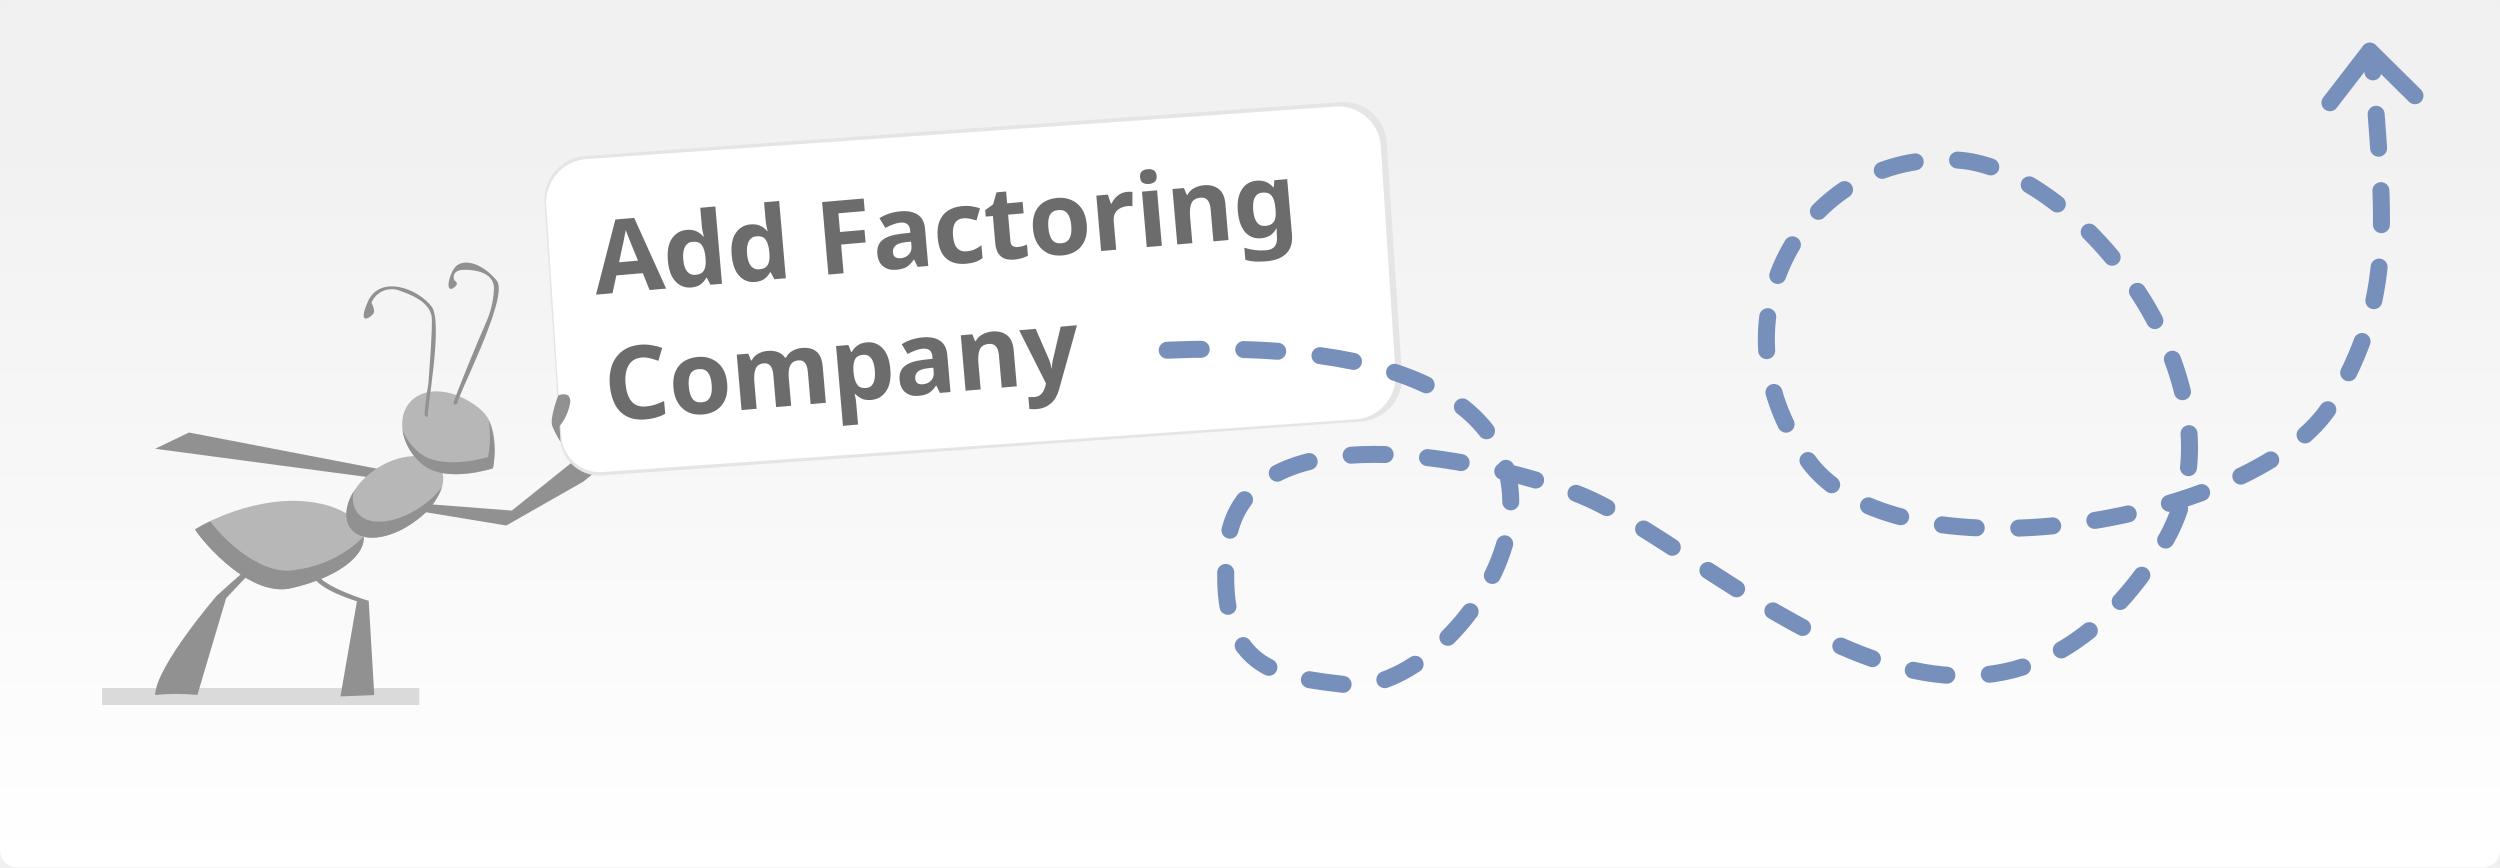
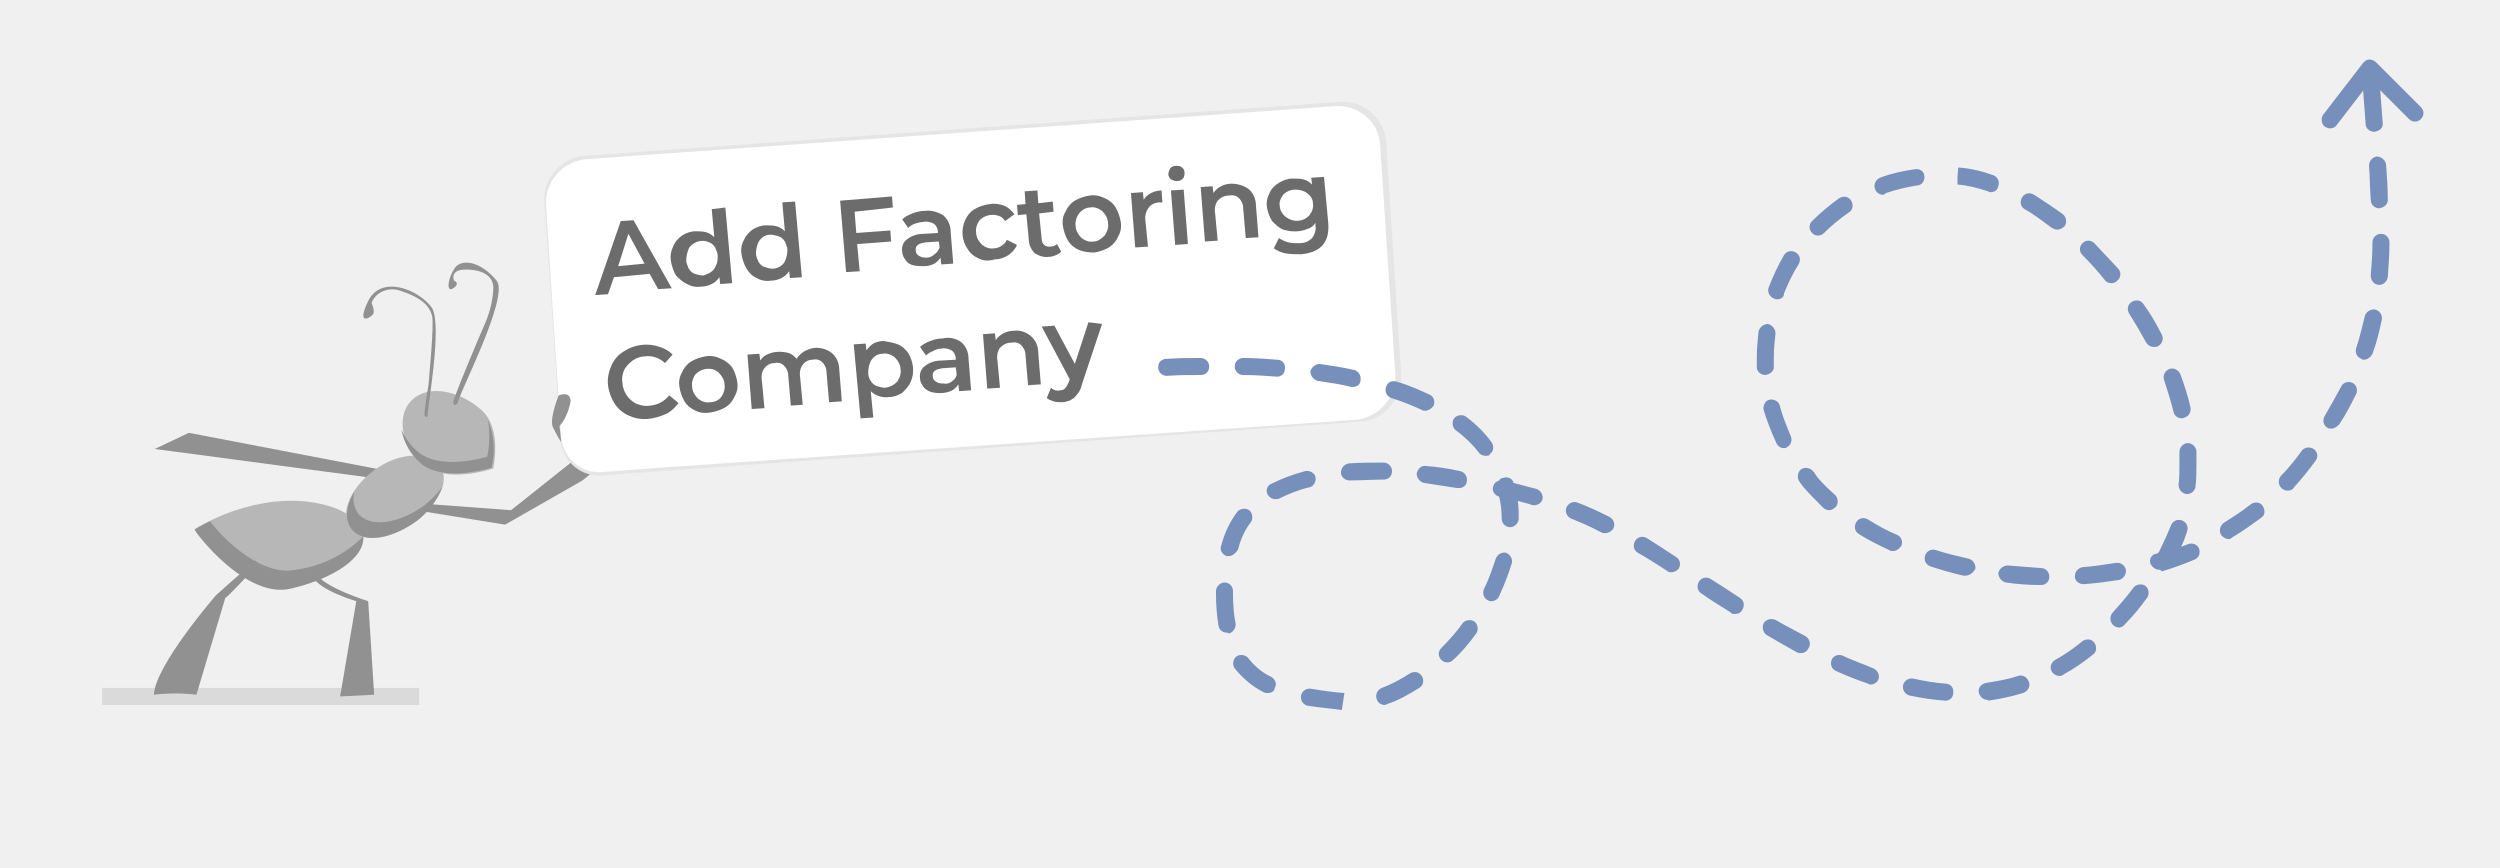
- <svg xmlns="http://www.w3.org/2000/svg" width="294" height="102" viewBox="0 0 294 102">
-   <defs>
-     <linearGradient id="linear-gradient" x1="0.5" y1="1" x2="0.5" y2="0.16" gradientUnits="objectBoundingBox">
-       <stop offset="0" stop-color="#fff" />
-       <stop offset="1" stop-color="#f1f1f1" />
-     </linearGradient>
-   </defs>
-   <g id="Group_70930" data-name="Group 70930" transform="translate(-1220 -106)">
-     <path id="Subtraction_279" data-name="Subtraction 279" d="M292,102H2a2,2,0,0,1-2-2V2A2,2,0,0,1,2,0H292a2,2,0,0,1,2,2v98A2,2,0,0,1,292,102Z" transform="translate(1220 106)" fill="url(#linear-gradient)" />
-     <g id="Group_56758" data-name="Group 56758" transform="translate(1232 113)">
-       <line id="Line_6055" data-name="Line 6055" x1="37.309" transform="translate(0 74.912)" fill="none" stroke="#dadada" stroke-miterlimit="10" stroke-width="2" />
-       <path id="Path_32911" data-name="Path 32911" d="M33.357,49.39,6.242,45.774l3.982-1.908,24.037,4.623Z" fill="#919191" />
-       <path id="Path_32912" data-name="Path 32912" d="M45.988,48.075s-5.576,1.862-8.329-.473-3.1-6.011-1.057-7.684,5.481-.868,7.958,1.279,1.387,6.821,1.428,6.878" fill="#b7b7b7" />
-       <path id="Path_32913" data-name="Path 32913" d="M37,54.178c-2.683,2.061-6.034,2.8-7.576,1.211s-.451-4.936,2.525-7.055,6.44-2.188,7.684-.551.05,4.315-2.633,6.4" fill="#b7b7b7" />
-       <path id="Path_32914" data-name="Path 32914" d="M30.745,55.815c.473,2.539-3.191,5.139-8.415,6.327-5.343,1.356-11.522-6.786-11.375-6.909a24.488,24.488,0,0,1,9.35-3.209c5.419-.657,9.957,1.264,10.44,3.791" fill="#b7b7b7" />
-       <path id="Path_32915" data-name="Path 32915" d="M45.474,42.406a12.671,12.671,0,0,1-.085,4.343s-5.6,1.749-8.261-.655a6.953,6.953,0,0,1-1.807-2.534,6.562,6.562,0,0,0,2.318,4.029c2.748,2.341,8.348.451,8.329.474a10.273,10.273,0,0,0-.494-5.657" fill="#919191" />
-       <path id="Path_32916" data-name="Path 32916" d="M39.983,50.274a10.179,10.179,0,0,1-2.219,2.142c-2.753,1.984-6.124,2.639-7.62,1.026a2.869,2.869,0,0,1-.515-2.712c-1.1,1.749-1.229,3.589-.213,4.642,1.55,1.586,4.9.849,7.576-1.211a8.146,8.146,0,0,0,2.991-3.887" fill="#919191" />
-       <path id="Path_32917" data-name="Path 32917" d="M30.767,56.109A13.791,13.791,0,0,1,22.831,60c-3.914.827-8.306-3.267-10.118-5.7a18.457,18.457,0,0,0-1.758.947c-.141.136,6.033,8.261,11.374,6.91,5.027-1.154,8.6-3.611,8.438-6.048" fill="#919191" />
-       <path id="Path_32918" data-name="Path 32918" d="M18.453,59.339c-.085-.1-.177-.189-.257-.294a.792.792,0,0,0-.046-.067c-1.586,1.278-4.65,4.067-4.65,4.067S6.336,71.356,6.24,74.724a26.64,26.64,0,0,1,4.972,0L14.588,63.36s2.536-2.746,3.865-4.021" fill="#919191" />
-       <path id="Path_32919" data-name="Path 32919" d="M25.136,60.37c.947,1.744,6.223,3.286,6.223,3.286l.655,11.086-3.977.158,1.938-11.186s-4.555-1.355-5.161-3Z" fill="#919191" />
-       <path id="Path_32920" data-name="Path 32920" d="M57.942,45.222l-9.757,7.824-9.422-.728-1.171.844L47.535,54.8l9.075-5.166,3.868-3.156a1.445,1.445,0,0,0-2.534-1.247Z" fill="#919191" />
-       <path id="Path_32921" data-name="Path 32921" d="M38.329,41.858c-.24-.1,1.78-10.548.5-12.708-1.578-2.193-6.051-3.883-7.533-.76-1.4,3.157.388,1.885.631,1.465s-.252-1.247-.247-1.252a2.585,2.585,0,0,1,3.375-1.4l.018.008c2.471.841,3.371,1.763,3.679,2.9.185,1.12-.362,7.659-.379,8.067a31.488,31.488,0,0,0-.451,3.57c.025.006.246.539.41.118" fill="#919191" />
-       <path id="Path_32922" data-name="Path 32922" d="M41.79,40.466C41.482,40.15,47.963,27.9,46.418,26c-1.872-2.26-4.121-2.621-4.94-1.523s-1.053,2.961-.177,2.4.131-.9.131-.9-.583-1.32,1.4-1.252,3.434.789,3.24,2.5a10.476,10.476,0,0,1-.9,3.669c-.836,1.848-3.945,9.4-3.822,9.49.009-.023-.156.378.448.084" fill="#919191" />
-       <path id="Path_32923" data-name="Path 32923" d="M151.064,9.564l1.824,27.729a5.19,5.19,0,0,1-5.032,5.283L65.712,48.431l-6.7.464a4.639,4.639,0,0,1-5.132-4.1l-.918-13.96-.929-14.23a5.189,5.189,0,0,1,5.031-5.282l88.352-6.3a5.123,5.123,0,0,1,5.649,4.541" fill="#e5e5e5" />
-       <path id="Path_32924" data-name="Path 32924" d="M150.366,9.988l1.77,27.162a5.1,5.1,0,0,1-4.949,5.182l-81.541,5.7-6.583.465a4.543,4.543,0,0,1-5.039-4.008l-.89-13.67-.9-13.941a5.1,5.1,0,0,1,4.947-5.183l87.638-6.145a5.022,5.022,0,0,1,5.548,4.442" fill="#fff" />
-       <text id="Add_Factoring_Company" data-name="Add Factoring Company" transform="matrix(0.996, -0.086, 0.086, 0.996, 58.089, 27.651)" fill="#6c6c6c" font-size="12" font-family="Montserrat-SemiBold, Montserrat" font-weight="600" letter-spacing="-0.005em">
-         <tspan x="0" y="0">Add Factoring</tspan>
-         <tspan x="0" y="15">Company</tspan>
-       </text>
-       <path id="Path_32925" data-name="Path 32925" d="M53.811,43.1a5.685,5.685,0,0,0,1.264-2.912c-.054-1.277-1.42-.692-1.42-.692s-1.081,2.746-.689,3.655a11.711,11.711,0,0,0,.943,1.8Z" fill="#919191" />
+ <svg xmlns="http://www.w3.org/2000/svg" version="1.1" id="Layer_1" x="0px" y="0px" viewBox="0 0 294 102" style="enable-background:new 0 0 294 102;" xml:space="preserve">
+   <style type="text/css">
+ 	.st0{fill:none;stroke:#DADADA;stroke-width:2;stroke-miterlimit:10;}
+ 	.st1{fill:#919191;}
+ 	.st2{fill:#B7B7B7;}
+ 	.st3{fill:#E5E5E5;}
+ 	.st4{fill:#FFFFFF;}
+ 	.st5{fill:#6C6C6C;}
+ 	.st6{fill:#778FBB;}
+ </style>
+   <line class="st0" x1="49.3" y1="81.9" x2="12" y2="81.9" />
+   <path class="st1" d="M45.3,56.4l-27.1-3.6l4-1.9l24,4.6L45.3,56.4z" />
+   <path class="st2" d="M58,55.1c0,0-5.6,1.9-8.3-0.5s-3.1-6-1.1-7.7s5.5-0.9,8,1.3S58,55,58,55.1" />
+   <path class="st2" d="M49,61.2c-2.7,2.1-6,2.8-7.6,1.2S41,57.5,44,55.3s6.4-2.2,7.7-0.5S51.6,59.1,49,61.2" />
+   <path class="st2" d="M42.7,62.8c0.5,2.5-3.2,5.1-8.4,6.3c-5.3,1.4-11.5-6.8-11.4-6.9c2.9-1.7,6-2.8,9.3-3.2  C37.7,58.4,42.3,60.3,42.7,62.8" />
+   <path class="st1" d="M57.4,49.4c0.2,1.4,0.2,2.9-0.1,4.3c0,0-5.6,1.8-8.3-0.7c-0.8-0.7-1.4-1.6-1.8-2.5c0.3,1.6,1.1,3,2.3,4  c2.7,2.3,8.3,0.5,8.3,0.5C58.3,53.1,58.1,51.2,57.4,49.4" />
+   <path class="st1" d="M52,57.3c-0.6,0.8-1.4,1.6-2.2,2.2c-2.8,2-6.1,2.6-7.6,1c-0.6-0.8-0.8-1.8-0.5-2.7c-1.1,1.8-1.2,3.6-0.2,4.6  c1.5,1.6,4.9,0.8,7.6-1.2C50.4,60.2,51.4,58.8,52,57.3" />
+   <path class="st1" d="M42.7,63.1c-2.1,2.1-4.9,3.5-7.9,3.9c-3.9,0.8-8.3-3.3-10.1-5.7c-0.6,0.3-1.2,0.6-1.8,1  c-0.1,0.1,6,8.3,11.4,6.9C39.3,68,42.9,65.6,42.7,63.1" />
+   <path class="st1" d="M30.4,66.3c-0.1-0.1-0.2-0.2-0.3-0.3c0,0,0,0,0-0.1c-1.6,1.3-4.7,4.1-4.7,4.1s-7.2,8.3-7.3,11.7  c1.7-0.2,3.3-0.2,5,0l3.4-11.4C26.6,70.4,29.2,67.6,30.4,66.3" />
+   <path class="st1" d="M37.1,67.4c1,1.7,6.2,3.3,6.2,3.3l0.7,11l-4,0.2l1.9-11.2c0,0-4.5-1.3-5.2-3L37.1,67.4z" />
+   <path class="st1" d="M69.9,52.2L60.1,60l-9.4-0.7l-1.2,0.8l9.9,1.6l9.1-5.2l3.9-3.2c0.2-0.8-0.3-1.6-1.1-1.8  C70.8,51.6,70.3,51.8,69.9,52.2L69.9,52.2z" />
+   <path class="st1" d="M50.3,48.9c-0.2-0.1,1.8-10.5,0.5-12.7c-1.6-2.2-6-3.9-7.5-0.8s0.4,1.9,0.6,1.5s-0.2-1.2-0.2-1.3  c0.5-1.3,2.1-1.9,3.4-1.4l0,0l0,0c2.5,0.8,3.4,1.8,3.7,2.9s-0.4,7.7-0.4,8.1c-0.2,1.2-0.4,2.4-0.5,3.6  C49.9,48.7,50.1,49.3,50.3,48.9" />
+   <path class="st1" d="M53.8,47.5C53.5,47.2,60,34.9,58.4,33c-1.9-2.3-4.1-2.6-4.9-1.5c-0.8,1.1-1.1,3-0.2,2.4s0.1-0.9,0.1-0.9  s-0.6-1.3,1.4-1.3s3.4,0.8,3.2,2.5c-0.1,1.3-0.4,2.5-0.9,3.7c-0.8,1.8-4,9.4-3.8,9.5S53.2,47.8,53.8,47.5" />
+   <path class="st3" d="M163,16.6l1.8,27.7c0,2.8-2.2,5.2-5,5.3l-82.1,5.8L71,55.9c-2.5,0.3-4.8-1.5-5.1-4.1l0,0l-0.9-14l-1-14.2  c-0.1-2.8,2.2-5.2,5-5.3l88.3-6.3C160.2,11.7,162.7,13.7,163,16.6L163,16.6" />
+   <path class="st4" d="M162.3,17l1.8,27.2c0,2.8-2.2,5.1-5,5.2L77.6,55L71,55.5c-2.5,0.3-4.7-1.5-5-4l0,0l-0.9-13.7l-0.9-13.9  c0-2.8,2.2-5.1,5-5.2l87.6-6.2C159.6,12.2,162.1,14.2,162.3,17C162.4,16.9,162.4,17,162.3,17L162.3,17" />
+   <g>
+     <g>
+       <path class="st5" d="M76.4,32.2l-4.2,0.4l-0.7,2L70,34.7l3-8.7l1.5-0.1l4.5,8L77.4,34L76.4,32.2z M75.8,31l-1.9-3.5l-1.2,3.8    L75.8,31z" />
+       <path class="st5" d="M85.3,24.4l0.8,8.9l-1.4,0.1l-0.1-0.8c-0.2,0.3-0.5,0.6-0.9,0.8s-0.8,0.3-1.2,0.3c-0.6,0.1-1.2,0-1.7-0.3    c-0.5-0.2-0.9-0.6-1.3-1c-0.3-0.5-0.5-1.1-0.6-1.7s0-1.2,0.3-1.8c0.2-0.5,0.6-0.9,1-1.2c0.5-0.3,1-0.5,1.6-0.5    c0.4,0,0.8,0,1.2,0.1c0.4,0.1,0.7,0.3,1,0.6l-0.3-3.3L85.3,24.4z M83.6,32c0.3-0.2,0.5-0.5,0.6-0.8c0.2-0.3,0.2-0.7,0.2-1.1    s-0.2-0.7-0.3-1c-0.2-0.3-0.4-0.5-0.7-0.6c-0.6-0.3-1.4-0.2-1.9,0.2c-0.3,0.2-0.5,0.4-0.6,0.8c-0.1,0.3-0.2,0.7-0.2,1.1    s0.2,0.7,0.3,1c0.2,0.3,0.4,0.5,0.7,0.6c0.3,0.1,0.7,0.2,1,0.2C83,32.3,83.3,32.2,83.6,32z" />
+       <path class="st5" d="M93.5,23.7l0.8,8.9l-1.4,0.1l-0.1-0.8c-0.2,0.3-0.5,0.6-0.9,0.8S91.1,33,90.7,33c-0.6,0.1-1.2,0-1.7-0.3    c-0.5-0.2-0.9-0.6-1.2-1.1c-0.3-0.5-0.5-1.1-0.6-1.7s0-1.2,0.3-1.7c0.2-0.5,0.6-0.9,1-1.2c0.5-0.3,1-0.5,1.6-0.5    c0.4,0,0.8,0,1.2,0.1c0.4,0.1,0.7,0.3,1,0.6L92,23.8L93.5,23.7z M91.8,31.3c0.3-0.2,0.5-0.5,0.6-0.8s0.2-0.7,0.2-1.1    s-0.2-0.7-0.3-1c-0.2-0.3-0.4-0.5-0.7-0.6c-0.3-0.1-0.7-0.2-1-0.2s-0.7,0.1-0.9,0.3c-0.3,0.2-0.5,0.5-0.6,0.8s-0.2,0.7-0.2,1.1    s0.2,0.7,0.3,1c0.2,0.3,0.4,0.5,0.7,0.6c0.3,0.1,0.7,0.2,1,0.2C91.1,31.6,91.5,31.5,91.8,31.3z" />
+       <path class="st5" d="M100.5,24.9l0.2,2.5l4-0.3l0.1,1.3l-4,0.3l0.3,3.2L99.5,32l-0.7-8.4l6.1-0.5l0.1,1.3L100.5,24.9z" />
+       <path class="st5" d="M110.9,25.3c0.6,0.5,0.9,1.2,0.9,2l0.3,3.7l-1.4,0.1l-0.1-0.8c-0.2,0.3-0.4,0.5-0.7,0.7    c-0.4,0.2-0.8,0.3-1.2,0.3c-0.4,0-0.9,0-1.3-0.1s-0.7-0.3-0.9-0.6c-0.2-0.3-0.4-0.6-0.4-1c-0.1-0.5,0.1-1.1,0.5-1.4    c0.6-0.5,1.3-0.7,2-0.7l1.7-0.1v-0.1c0-0.4-0.2-0.8-0.5-1c-0.4-0.2-0.8-0.3-1.2-0.2c-0.3,0-0.7,0.1-1,0.2s-0.6,0.3-0.8,0.5l-0.7-1    c0.3-0.3,0.7-0.5,1.2-0.7s1-0.3,1.5-0.3C109.5,24.7,110.2,24.9,110.9,25.3z M109.9,29.9c0.3-0.2,0.5-0.5,0.6-0.8l-0.1-0.7    l-1.5,0.1c-0.9,0.1-1.3,0.4-1.2,1c0,0.3,0.2,0.5,0.4,0.6c0.3,0.2,0.6,0.2,0.9,0.2C109.2,30.3,109.6,30.2,109.9,29.9L109.9,29.9z" />
+       <path class="st5" d="M115.1,30.4c-0.5-0.2-1-0.6-1.3-1.1c-0.7-1-0.8-2.3-0.3-3.4c0.2-0.5,0.6-1,1.1-1.3s1.1-0.5,1.8-0.6    c0.6-0.1,1.2,0,1.7,0.2s0.9,0.6,1.2,1l-1.1,0.8c-0.2-0.3-0.4-0.5-0.7-0.6c-0.8-0.3-1.7-0.1-2.3,0.5c-0.3,0.4-0.5,1-0.4,1.5    c0,0.5,0.3,1,0.7,1.4c0.4,0.3,0.9,0.5,1.4,0.4c0.3,0,0.6-0.1,0.9-0.3c0.3-0.2,0.5-0.4,0.6-0.7l1.2,0.6c-0.2,0.5-0.6,0.9-1,1.2    c-0.5,0.3-1,0.5-1.6,0.5C116.3,30.7,115.7,30.7,115.1,30.4z" />
+       <path class="st5" d="M124.8,29.6c-0.2,0.2-0.4,0.3-0.6,0.4c-0.3,0.1-0.5,0.2-0.8,0.2c-0.6,0.1-1.2-0.1-1.7-0.4    c-0.4-0.4-0.7-1-0.7-1.5l-0.3-3.1l-1,0.1l-0.1-1.2l1-0.1l-0.1-1.5l1.5-0.1l0.1,1.5l1.7-0.2l0.1,1.2l-1.7,0.2l0.3,3    c0,0.3,0.1,0.5,0.3,0.7c0.2,0.2,0.4,0.2,0.7,0.2c0.3,0,0.6-0.1,0.8-0.3L124.8,29.6z" />
+       <path class="st5" d="M126.9,29.4c-0.5-0.2-1-0.6-1.3-1.1s-0.5-1.1-0.6-1.7s0-1.2,0.3-1.7c0.2-0.5,0.6-1,1.1-1.3s1.1-0.5,1.7-0.6    s1.2,0,1.8,0.3c0.5,0.2,1,0.6,1.3,1.1s0.5,1.1,0.6,1.7s0,1.2-0.3,1.7c-0.2,0.5-0.6,1-1.1,1.3s-1.1,0.5-1.7,0.6    C128,29.7,127.4,29.6,126.9,29.4z M129.9,27.7c0.3-0.4,0.5-1,0.4-1.5c0-0.5-0.3-1-0.7-1.4c-0.4-0.3-0.9-0.5-1.4-0.4    c-0.5,0-1,0.3-1.3,0.7c-0.3,0.4-0.5,1-0.4,1.5c0,0.5,0.3,1,0.7,1.4c0.4,0.3,0.9,0.5,1.4,0.4C129.1,28.4,129.5,28.1,129.9,27.7    L129.9,27.7z" />
+       <path class="st5" d="M136.6,22.4l0.1,1.4c-0.1,0-0.2,0-0.3,0c-0.5,0-1,0.2-1.3,0.6s-0.5,1-0.4,1.5L135,29l-1.5,0.1l-0.5-6.4    l1.4-0.1l0.1,0.9C134.8,22.9,135.7,22.4,136.6,22.4z" />
+       <path class="st5" d="M137.7,21.1c-0.2-0.2-0.3-0.4-0.3-0.6s0.1-0.5,0.2-0.7c0.2-0.2,0.4-0.3,0.7-0.3s0.5,0,0.7,0.2    c0.2,0.1,0.3,0.4,0.3,0.6s0,0.5-0.2,0.7s-0.4,0.3-0.7,0.3C138.2,21.3,137.9,21.2,137.7,21.1z M137.7,22.4l1.5-0.1l0.5,6.4    l-1.5,0.1L137.7,22.4z" />
+       <path class="st5" d="M146.8,22.2c0.6,0.5,0.9,1.2,0.9,2l0.3,3.7l-1.5,0.1l-0.3-3.5c0-0.5-0.2-0.9-0.5-1.2    c-0.3-0.3-0.7-0.4-1.2-0.3c-0.5,0-0.9,0.2-1.3,0.6c-0.3,0.4-0.4,1-0.3,1.5l0.3,3.2l-1.5,0.1l-0.5-6.4l1.4-0.1l0.1,0.8    c0.2-0.3,0.5-0.6,0.9-0.8c0.4-0.2,0.8-0.3,1.2-0.3C145.5,21.6,146.2,21.8,146.8,22.2z" />
+       <path class="st5" d="M155.7,20.8l0.5,5.4c0.2,2.3-0.9,3.5-3.2,3.7c-0.6,0-1.2,0-1.8-0.1c-0.5-0.1-1-0.3-1.4-0.6l0.6-1.2    c0.3,0.2,0.7,0.4,1.1,0.5c0.4,0.1,0.9,0.1,1.3,0.1c0.6,0,1.1-0.2,1.5-0.6c0.3-0.4,0.5-1,0.4-1.5v-0.3c-0.2,0.3-0.5,0.6-0.9,0.7    c-0.9,0.4-1.9,0.4-2.9,0.1c-0.5-0.2-0.9-0.6-1.3-1c-0.3-0.5-0.5-1-0.6-1.6s0-1.1,0.3-1.7c0.2-0.5,0.6-0.9,1.1-1.2    c0.5-0.3,1-0.5,1.6-0.5c0.4,0,0.9,0,1.3,0.1c0.4,0.1,0.7,0.3,1,0.6l-0.1-0.8L155.7,20.8z M154,25.3c0.3-0.4,0.5-0.9,0.4-1.4    c0-0.5-0.3-0.9-0.7-1.2c-0.4-0.3-0.9-0.4-1.4-0.4s-1,0.2-1.4,0.6c-0.3,0.4-0.5,0.9-0.4,1.3c0,0.5,0.3,1,0.7,1.3    C152.1,26.2,153.3,26.1,154,25.3z" />
    </g>
-     <g id="Group_56757" data-name="Group 56757" transform="translate(1249.883 111)">
-       <path id="Path_32926" data-name="Path 32926" d="M107.382,36.185c63.837-2.773,36.6,40.242,21.636,39.412-8.49-1.052-16.418-1.314-14.462-17.293,2.3-13.646,25.66-10.786,40.6-5.4,16.565,5.968,47.629,41.97,69.77,5.4,10.044-18.212-10.407-43.373-24.388-44.464-18.532-1.446-30.015,19.6-17.364,35.9,11.254,13.825,52.846,6.487,61.152-7.251,7.506-12.414,6.141-21.573,4.807-39.533" transform="translate(0)" fill="none" stroke="#778fbb" stroke-linecap="round" stroke-linejoin="round" stroke-width="2" stroke-dasharray="4 5" />
-       <path id="Path_32927" data-name="Path 32927" d="M274,6.258,268.687,1,264,7.08" transform="translate(-19.883)" fill="none" stroke="#778fbb" stroke-linecap="round" stroke-linejoin="round" stroke-width="2" />
+     <g>
+       <path class="st5" d="M74,48.9c-0.7-0.3-1.3-0.8-1.7-1.4c-0.4-0.6-0.7-1.4-0.8-2.2c-0.1-0.8,0.1-1.6,0.4-2.3s0.8-1.3,1.5-1.7    c1.2-0.8,2.8-1,4.2-0.5c0.6,0.2,1.1,0.5,1.5,0.9l-0.9,1c-0.6-0.6-1.5-0.9-2.3-0.8c-0.5,0-1.1,0.2-1.5,0.5s-0.8,0.7-1,1.1    c-0.2,0.5-0.3,1-0.2,1.5c0,0.5,0.2,1,0.5,1.5c0.3,0.4,0.7,0.8,1.2,1s1,0.3,1.6,0.2c0.9-0.1,1.6-0.5,2.2-1.2l1.1,0.9    c-0.4,0.5-0.8,0.9-1.3,1.2C76.8,49.4,75.3,49.5,74,48.9L74,48.9z" />
+       <path class="st5" d="M81.8,48.3c-0.5-0.2-1-0.6-1.3-1.1s-0.5-1.1-0.6-1.7c-0.1-0.6,0-1.2,0.3-1.7c0.2-0.5,0.6-1,1.1-1.3    s1.1-0.5,1.7-0.6s1.2,0,1.8,0.3c0.5,0.2,1,0.6,1.3,1c0.3,0.5,0.5,1.1,0.6,1.7c0.1,0.6,0,1.2-0.3,1.7c-0.2,0.5-0.6,1-1.1,1.3    s-1.1,0.5-1.7,0.6C83,48.6,82.4,48.6,81.8,48.3z M84.8,46.7c0.3-0.4,0.5-1,0.4-1.5c0-0.5-0.3-1-0.7-1.4c-0.8-0.7-2-0.5-2.7,0.2    c-0.3,0.4-0.5,1-0.4,1.5c0,0.5,0.3,1,0.7,1.4c0.4,0.3,0.9,0.5,1.4,0.4C84,47.3,84.5,47.1,84.8,46.7L84.8,46.7z" />
+       <path class="st5" d="M97.8,41.5c0.6,0.5,0.9,1.2,0.9,2l0.3,3.7l-1.5,0.1l-0.3-3.5c0-0.5-0.2-0.9-0.5-1.2s-0.7-0.4-1.1-0.3    c-0.5,0-0.9,0.2-1.2,0.6c-0.3,0.4-0.4,0.9-0.3,1.5l0.3,3.2L93,47.7l-0.3-3.5c0-0.5-0.2-0.9-0.5-1.2s-0.7-0.4-1.1-0.3    c-0.5,0-0.9,0.2-1.2,0.6c-0.3,0.4-0.4,0.9-0.3,1.5l0.3,3.2l-1.5,0.1l-0.5-6.4l1.4-0.1l0.1,0.8c0.2-0.3,0.5-0.6,0.8-0.7    c0.8-0.4,1.7-0.4,2.5-0.2c0.4,0.1,0.7,0.4,1,0.7c0.2-0.4,0.6-0.7,0.9-0.9c0.4-0.2,0.9-0.4,1.4-0.4C96.6,40.9,97.3,41.1,97.8,41.5z    " />
+       <path class="st5" d="M105.6,40.5c0.5,0.2,0.9,0.6,1.2,1c0.6,1,0.8,2.3,0.3,3.4c-0.2,0.5-0.6,0.9-1,1.3c-0.5,0.3-1,0.5-1.6,0.5    c-0.8,0.1-1.6-0.2-2.1-0.7l0.3,3.1l-1.5,0.1l-0.8-8.7l1.4-0.1l0.1,0.8c0.2-0.3,0.5-0.6,0.8-0.8c0.4-0.2,0.8-0.3,1.2-0.3    C104.5,40.2,105.1,40.3,105.6,40.5z M105.5,44.9c0.3-0.4,0.5-1,0.4-1.5c0-0.5-0.3-1-0.7-1.4c-0.4-0.3-0.9-0.5-1.4-0.4    c-0.3,0-0.7,0.1-0.9,0.3c-0.3,0.2-0.5,0.5-0.6,0.8s-0.2,0.7-0.2,1.1c0,0.4,0.1,0.7,0.3,1c0.2,0.3,0.4,0.5,0.7,0.6    c0.3,0.1,0.7,0.2,1,0.2C104.7,45.5,105.1,45.3,105.5,44.9L105.5,44.9z" />
+       <path class="st5" d="M113,40.2c0.6,0.5,0.9,1.2,0.9,2l0.3,3.7l-1.4,0.1l-0.1-0.8c-0.2,0.3-0.4,0.5-0.7,0.7    c-0.8,0.4-1.7,0.4-2.5,0.2c-0.3-0.1-0.7-0.3-0.9-0.6c-0.2-0.3-0.4-0.6-0.4-1c-0.1-0.5,0.1-1.1,0.5-1.4c0.6-0.5,1.3-0.7,2-0.7    l1.7-0.1v-0.1c0-0.4-0.2-0.8-0.5-1c-0.4-0.2-0.8-0.3-1.2-0.2c-0.3,0-0.7,0.1-1,0.3c-0.3,0.1-0.6,0.3-0.8,0.5l-0.7-1    c0.3-0.3,0.7-0.5,1.2-0.7s1-0.3,1.5-0.3C111.6,39.6,112.4,39.8,113,40.2z M112,44.8c0.3-0.2,0.5-0.5,0.5-0.8l-0.1-0.8l-1.5,0.1    c-0.9,0.1-1.3,0.4-1.2,1c0,0.3,0.2,0.5,0.4,0.6c0.3,0.2,0.6,0.2,0.9,0.2C111.4,45.2,111.8,45,112,44.8L112,44.8z" />
+       <path class="st5" d="M121.2,39.5c0.6,0.5,0.9,1.2,0.9,2l0.3,3.7l-1.5,0.1l-0.3-3.5c0-0.5-0.2-0.9-0.5-1.2s-0.7-0.4-1.2-0.3    c-0.5,0-0.9,0.2-1.3,0.6c-0.3,0.4-0.4,1-0.3,1.5l0.3,3.2l-1.5,0.1l-0.5-6.4l1.4-0.1l0.1,0.8c0.2-0.3,0.5-0.6,0.9-0.8    s0.8-0.3,1.2-0.3C119.9,38.8,120.6,39,121.2,39.5z" />
+       <path class="st5" d="M129.6,38.1l-2.4,7.2c-0.1,0.6-0.5,1.1-0.9,1.5c-0.4,0.3-0.9,0.5-1.4,0.5c-0.3,0-0.7,0-1-0.1    s-0.6-0.2-0.8-0.4l0.5-1.2c0.3,0.3,0.7,0.4,1.1,0.3c0.2,0,0.5-0.1,0.6-0.3c0.2-0.2,0.3-0.5,0.4-0.7l0.1-0.3l-3.3-6.2l1.5-0.1    l2.4,4.5l1.6-4.9L129.6,38.1z" />
    </g>
  </g>
+   <path class="st1" d="M65.8,50.1c0.7-0.8,1.1-1.8,1.3-2.9c0-1.3-1.4-0.7-1.4-0.7s-1.1,2.7-0.7,3.7c0.3,0.6,0.6,1.2,1,1.8L65.8,50.1z" />
+   <path class="st6" d="M157.8,83.5l0.1-1L157.8,83.5c-1.4-0.2-2.7-0.3-4-0.5c-0.5-0.1-0.9-0.6-0.8-1.2c0.1-0.5,0.6-0.9,1.2-0.8  c1.2,0.2,2.5,0.4,3.9,0.5L157.8,83.5z M162.8,82.9c-0.4,0-0.8-0.3-0.9-0.7c-0.2-0.5,0.1-1.1,0.6-1.3c1.1-0.4,2.2-1,3.3-1.7  c0.5-0.3,1.1-0.2,1.4,0.3c0.3,0.5,0.2,1.1-0.3,1.4c-1.3,0.8-2.5,1.5-3.8,1.9C163,82.9,162.9,82.9,162.8,82.9z M228.8,82.4  C228.7,82.4,228.7,82.4,228.8,82.4c-1.4-0.1-2.8-0.3-4.2-0.6c-0.5-0.1-0.9-0.6-0.8-1.2c0.1-0.5,0.6-0.9,1.2-0.8  c1.3,0.3,2.6,0.5,3.8,0.6c0.6,0,1,0.5,0.9,1.1C229.7,82,229.3,82.4,228.8,82.4z M233.7,82.3c-0.5,0-0.9-0.4-1-0.9  c-0.1-0.5,0.3-1,0.9-1.1c1.3-0.2,2.5-0.4,3.7-0.8c0.5-0.2,1.1,0.1,1.3,0.7c0.2,0.5-0.1,1.1-0.7,1.3c-1.3,0.4-2.7,0.7-4.1,0.9  C233.8,82.3,233.8,82.3,233.7,82.3z M149.1,81.5c-0.2,0-0.3,0-0.5-0.1c-1.4-0.7-2.5-1.7-3.4-2.8c-0.3-0.4-0.2-1.1,0.2-1.4  c0.4-0.3,1.1-0.2,1.4,0.2c0.7,0.9,1.6,1.7,2.7,2.2c0.5,0.3,0.7,0.9,0.4,1.3C149.9,81.3,149.5,81.5,149.1,81.5z M220,80.5  c-0.1,0-0.2,0-0.3-0.1c-1.2-0.4-2.5-0.9-3.8-1.5c-0.5-0.2-0.7-0.8-0.5-1.3c0.2-0.5,0.8-0.7,1.3-0.5c1.2,0.6,2.5,1,3.6,1.5  c0.5,0.2,0.8,0.8,0.6,1.3C220.8,80.2,220.4,80.5,220,80.5z M242.2,79.5c-0.3,0-0.7-0.2-0.9-0.5c-0.3-0.5-0.1-1.1,0.4-1.4  c1.1-0.6,2.1-1.3,3.2-2.2c0.4-0.3,1.1-0.3,1.4,0.2c0.3,0.4,0.3,1.1-0.2,1.4c-1.1,0.9-2.3,1.7-3.4,2.3  C242.6,79.4,242.4,79.5,242.2,79.5z M170.2,77.9c-0.3,0-0.5-0.1-0.7-0.3c-0.4-0.4-0.4-1,0-1.4c0.9-0.9,1.8-1.9,2.5-2.9  c0.3-0.4,1-0.5,1.4-0.2c0.4,0.3,0.5,1,0.2,1.4c-0.8,1.1-1.7,2.2-2.7,3.1C170.7,77.8,170.5,77.9,170.2,77.9z M211.8,76.8  c-0.2,0-0.3,0-0.5-0.1c-1.1-0.6-2.3-1.3-3.5-2c-0.5-0.3-0.6-0.9-0.4-1.4c0.3-0.5,0.9-0.6,1.4-0.4c1.2,0.7,2.4,1.3,3.5,1.9  c0.5,0.3,0.7,0.9,0.4,1.4C212.5,76.6,212.2,76.8,211.8,76.8z M144.3,74.4c-0.5,0-0.9-0.3-1-0.8c-0.2-1.2-0.3-2.4-0.3-3.8l0-0.3  c0-0.5,0.5-1,1-1c0,0,0,0,0,0c0.6,0,1,0.5,1,1l0,0.3c0,1.3,0.1,2.5,0.3,3.5c0.1,0.5-0.3,1.1-0.8,1.2  C144.4,74.4,144.4,74.4,144.3,74.4z M249.2,73.8c-0.2,0-0.5-0.1-0.7-0.3c-0.4-0.4-0.4-1-0.1-1.4c0.8-0.9,1.7-1.9,2.5-3  c0.3-0.4,1-0.5,1.4-0.2c0.4,0.3,0.5,1,0.2,1.4c-0.8,1.1-1.7,2.2-2.6,3.1C249.7,73.7,249.4,73.8,249.2,73.8z M204,72.2  c-0.2,0-0.4,0-0.5-0.2c-1.1-0.7-2.3-1.4-3.4-2.2c-0.5-0.3-0.6-0.9-0.3-1.4c0.3-0.5,0.9-0.6,1.4-0.3c1.1,0.7,2.2,1.4,3.4,2.2  c0.5,0.3,0.6,0.9,0.3,1.4C204.7,72.1,204.4,72.2,204,72.2z M175.4,70.7c-0.1,0-0.3,0-0.4-0.1c-0.5-0.2-0.7-0.8-0.5-1.3  c0.6-1.2,1-2.4,1.4-3.6c0.2-0.5,0.7-0.8,1.2-0.7c0.5,0.2,0.8,0.7,0.7,1.2c-0.4,1.3-0.9,2.6-1.5,3.9  C176.2,70.4,175.8,70.7,175.4,70.7z M240,68.8C240,68.8,240,68.8,240,68.8c-1.4,0-2.8-0.1-4.1-0.3c-0.5-0.1-0.9-0.6-0.9-1.1  c0.1-0.5,0.6-0.9,1.1-0.9c1.3,0.1,2.6,0.2,3.9,0.3c0.6,0,1,0.5,1,1C241,68.4,240.6,68.8,240,68.8z M245,68.7c-0.5,0-1-0.4-1-0.9  c0-0.6,0.4-1,0.9-1.1c1.3-0.1,2.6-0.3,3.9-0.5c0.6-0.1,1.1,0.3,1.2,0.8c0.1,0.5-0.3,1.1-0.8,1.2C247.9,68.4,246.5,68.6,245,68.7  C245.1,68.7,245.1,68.7,245,68.7z M231.1,67.7c-0.1,0-0.1,0-0.2,0c-1.3-0.3-2.7-0.7-3.9-1.1c-0.5-0.2-0.8-0.7-0.6-1.3  c0.2-0.5,0.7-0.8,1.3-0.6c1.2,0.4,2.5,0.7,3.8,1c0.5,0.1,0.9,0.7,0.8,1.2C232,67.4,231.6,67.7,231.1,67.7z M196.5,67.3  c-0.2,0-0.4-0.1-0.5-0.2c-1.1-0.7-2.3-1.5-3.4-2.1c-0.5-0.3-0.6-0.9-0.3-1.4c0.3-0.5,0.9-0.6,1.4-0.3c1.1,0.7,2.2,1.4,3.4,2.2  c0.5,0.3,0.6,0.9,0.3,1.4C197.1,67.2,196.8,67.3,196.5,67.3z M253.9,67c-0.4,0-0.8-0.3-1-0.7c-0.2-0.5,0.1-1.1,0.7-1.2  c0,0,0.1,0,0.1,0l0.2-0.2c0.5-1,1-2.1,1.4-3.1c0.2-0.5,0.7-0.8,1.3-0.6c0.5,0.2,0.8,0.7,0.6,1.3c-0.2,0.6-0.4,1.2-0.7,1.8  c0.3-0.1,0.5-0.2,0.8-0.3c0.5-0.2,1.1,0,1.3,0.5c0.2,0.5,0,1.1-0.5,1.3c-1.2,0.5-2.5,1-3.9,1.4C254.1,67,254,67,253.9,67z   M144.5,65.4c-0.1,0-0.2,0-0.2,0c-0.5-0.1-0.9-0.7-0.7-1.2c0.4-1.5,1-2.8,1.9-4c0.3-0.4,1-0.5,1.4-0.2c0.4,0.3,0.5,1,0.2,1.4  c-0.7,0.9-1.2,2-1.5,3.2C145.3,65.1,144.9,65.4,144.5,65.4z M222.6,64.8c-0.1,0-0.3,0-0.4-0.1c-1.3-0.6-2.5-1.2-3.6-1.9  c-0.5-0.3-0.6-0.9-0.3-1.4c0.3-0.5,0.9-0.6,1.4-0.3c1.1,0.7,2.2,1.3,3.4,1.8c0.5,0.2,0.7,0.8,0.5,1.3  C223.3,64.6,223,64.8,222.6,64.8z M262.1,63.4c-0.3,0-0.7-0.2-0.9-0.5c-0.3-0.5-0.1-1.1,0.3-1.4c1.1-0.7,2.2-1.4,3.2-2.2  c0.4-0.3,1.1-0.3,1.4,0.2s0.3,1.1-0.2,1.4c-1.1,0.8-2.2,1.6-3.4,2.3C262.4,63.3,262.3,63.4,262.1,63.4z M188.8,62.7  c-0.2,0-0.3,0-0.5-0.1c-1.3-0.7-2.5-1.2-3.5-1.6c-0.5-0.2-0.8-0.8-0.6-1.3c0.2-0.5,0.8-0.8,1.3-0.6c1.1,0.4,2.4,1,3.8,1.7  c0.5,0.3,0.7,0.9,0.4,1.4C189.5,62.5,189.1,62.7,188.8,62.7z M177.6,62c-0.5,0-1-0.4-1-1c0-0.9-0.1-1.8-0.3-2.6c0,0,0,0,0,0  c-0.5-0.1-0.9-0.7-0.7-1.2c0.1-0.4,0.4-0.6,0.7-0.7c0.1-0.2,0.3-0.3,0.5-0.3c0.5-0.2,1.1,0.1,1.2,0.6c0.9,0.2,1.8,0.5,2.7,0.7  c0.5,0.2,0.8,0.7,0.7,1.2s-0.7,0.8-1.2,0.7c-0.5-0.2-1.1-0.3-1.7-0.5c0.1,0.7,0.1,1.4,0.1,2.1C178.6,61.5,178.1,62,177.6,62  C177.6,62,177.6,62,177.6,62z M215.1,60c-0.2,0-0.5-0.1-0.7-0.3c-0.8-0.8-1.6-1.6-2.3-2.4c-0.2-0.3-0.4-0.5-0.5-0.7  c-0.3-0.4-0.2-1.1,0.2-1.4c0.4-0.3,1.1-0.2,1.4,0.2c0.2,0.2,0.3,0.4,0.5,0.7c0.6,0.7,1.3,1.4,2.1,2.1c0.4,0.4,0.4,1,0.1,1.4  C215.6,59.9,215.3,60,215.1,60z M150,58.7c-0.4,0-0.7-0.2-0.9-0.5c-0.3-0.5-0.1-1.1,0.4-1.3c1.2-0.6,2.5-1.1,4-1.5  c0.5-0.1,1.1,0.2,1.2,0.7c0.1,0.5-0.2,1.1-0.7,1.2c-1.3,0.3-2.5,0.8-3.5,1.3C150.3,58.7,150.2,58.7,150,58.7z M257.2,58.1  c0,0-0.1,0-0.1,0c-0.5-0.1-0.9-0.5-0.9-1.1c0.1-0.8,0.1-1.5,0.1-2.3c0-0.5,0-1,0-1.5c0-0.6,0.4-1,0.9-1.1c0.6,0,1,0.4,1.1,0.9  c0,0.5,0,1.1,0,1.6c0,0.9,0,1.7-0.1,2.5C258.2,57.7,257.7,58.1,257.2,58.1z M269,57.7c-0.2,0-0.5-0.1-0.7-0.3  c-0.4-0.4-0.4-1-0.1-1.4c0.9-0.9,1.7-1.9,2.5-3c0.3-0.4,0.9-0.5,1.4-0.2c0.4,0.3,0.6,0.9,0.2,1.4c-0.8,1.1-1.7,2.2-2.6,3.2  C269.6,57.6,269.3,57.7,269,57.7z M171.6,57.4c-0.1,0-0.1,0-0.2,0c-1.3-0.2-2.6-0.4-3.9-0.6c-0.5-0.1-0.9-0.6-0.9-1.1  c0.1-0.5,0.5-1,1.1-0.9c1.3,0.1,2.7,0.3,4,0.6c0.5,0.1,0.9,0.6,0.8,1.2C172.5,57,172.1,57.4,171.6,57.4z M158.7,56.5  c-0.5,0-1-0.4-1-0.9c0-0.6,0.4-1,0.9-1.1c1.3-0.1,2.7-0.1,4.1-0.1c0.6,0,1,0.5,1,1c0,0.6-0.4,1-1,1C161.3,56.4,160,56.5,158.7,56.5  C158.7,56.5,158.7,56.5,158.7,56.5z M174.7,53.6c-0.3,0-0.6-0.1-0.8-0.4c-0.7-0.9-1.6-1.8-2.7-2.6c-0.4-0.3-0.5-1-0.2-1.4  c0.3-0.4,1-0.5,1.4-0.2c1.2,0.9,2.2,1.9,3,3c0.3,0.4,0.3,1.1-0.2,1.4C175.2,53.6,174.9,53.6,174.7,53.6z M209.8,52.7  c-0.4,0-0.7-0.2-0.9-0.6c-0.6-1.3-1.1-2.6-1.5-3.9c-0.1-0.5,0.2-1.1,0.7-1.2c0.5-0.1,1.1,0.2,1.2,0.7c0.3,1.2,0.8,2.4,1.3,3.6  c0.2,0.5,0,1.1-0.5,1.3C210.1,52.7,210,52.7,209.8,52.7z M274.2,50.4c-0.2,0-0.4,0-0.5-0.1c-0.5-0.3-0.6-0.9-0.3-1.4  c0.7-1.2,1.3-2.3,1.9-3.4c0.2-0.5,0.8-0.7,1.3-0.5s0.7,0.8,0.5,1.3c-0.6,1.2-1.2,2.4-2,3.6C274.8,50.2,274.5,50.4,274.2,50.4z   M256.6,49.2c-0.5,0-0.9-0.3-1-0.8c-0.3-1.2-0.7-2.5-1.1-3.7c-0.2-0.5,0.1-1.1,0.6-1.3c0.5-0.2,1.1,0.1,1.3,0.6  c0.5,1.3,0.9,2.6,1.2,3.9c0.1,0.5-0.2,1.1-0.7,1.2C256.7,49.2,256.6,49.2,256.6,49.2z M167.6,48.3c-0.1,0-0.3,0-0.4-0.1  c-1.1-0.5-2.3-1-3.6-1.4c-0.5-0.2-0.8-0.7-0.6-1.3s0.7-0.8,1.3-0.6c1.4,0.4,2.7,1,3.8,1.5c0.5,0.2,0.7,0.8,0.5,1.3  C168.4,48,168,48.3,167.6,48.3z M159.1,45.5c-0.1,0-0.1,0-0.2,0c-1.2-0.3-2.5-0.5-3.9-0.7c-0.5-0.1-0.9-0.6-0.9-1.1  c0.1-0.5,0.6-0.9,1.1-0.9c1.4,0.2,2.7,0.4,4,0.7c0.5,0.1,0.9,0.6,0.8,1.2C160,45.2,159.6,45.5,159.1,45.5z M150.2,44.3  C150.2,44.3,150.1,44.3,150.2,44.3c-1.3-0.1-2.7-0.2-4-0.2c-0.6,0-1-0.5-1-1c0-0.6,0.5-1,1-1c1.4,0,2.7,0.1,4,0.2  c0.6,0,1,0.5,0.9,1.1C151.1,43.9,150.7,44.3,150.2,44.3z M137.2,44.2c-0.5,0-1-0.4-1-1c0-0.6,0.4-1,1-1c1.4-0.1,2.7-0.1,4-0.1  c0.5,0,1,0.4,1,1c0,0.6-0.4,1-1,1C139.9,44.1,138.6,44.1,137.2,44.2C137.2,44.2,137.2,44.2,137.2,44.2z M207.6,44.1  c-0.5,0-1-0.4-1-0.9c0-0.4,0-0.8,0-1.2c0-1,0.1-2,0.2-3c0.1-0.5,0.6-0.9,1.1-0.9c0.5,0.1,0.9,0.6,0.9,1.1c-0.1,0.9-0.2,1.8-0.2,2.7  c0,0.4,0,0.7,0,1.1C208.7,43.6,208.2,44,207.6,44.1C207.7,44.1,207.6,44.1,207.6,44.1z M278,42.3c-0.1,0-0.2,0-0.3-0.1  c-0.5-0.2-0.8-0.7-0.6-1.3c0.4-1.2,0.7-2.5,1-3.7c0.1-0.5,0.7-0.9,1.2-0.8c0.5,0.1,0.9,0.6,0.8,1.2c-0.3,1.4-0.6,2.7-1.1,4  C278.8,42,278.4,42.3,278,42.3z M253.3,40.8c-0.4,0-0.7-0.2-0.9-0.5c-0.6-1.1-1.3-2.3-2-3.4c-0.3-0.5-0.2-1.1,0.3-1.4  c0.5-0.3,1.1-0.2,1.4,0.3c0.8,1.1,1.5,2.3,2.1,3.5c0.3,0.5,0.1,1.1-0.4,1.4C253.7,40.8,253.5,40.8,253.3,40.8z M209,35.2  c-0.1,0-0.2,0-0.4-0.1c-0.5-0.2-0.8-0.8-0.6-1.3c0.5-1.3,1.1-2.6,1.8-3.8c0.3-0.5,0.9-0.6,1.4-0.3c0.5,0.3,0.6,0.9,0.3,1.4  c-0.7,1.1-1.2,2.2-1.7,3.4C209.8,35,209.4,35.2,209,35.2z M279.8,33.5C279.7,33.5,279.7,33.5,279.8,33.5c-0.6,0-1-0.5-1-1.1  c0.1-1.2,0.2-2.5,0.2-3.9c0-0.6,0.5-1,1-1c0.6,0,1,0.5,1,1c0,1.5-0.1,2.8-0.2,4.1C280.7,33.1,280.3,33.5,279.8,33.5z M248.3,33.3  c-0.3,0-0.6-0.1-0.8-0.4c-0.8-1-1.7-2-2.6-2.9c-0.4-0.4-0.4-1,0-1.4s1-0.4,1.4,0c0.9,1,1.9,2,2.8,3c0.4,0.4,0.3,1.1-0.1,1.4  C248.8,33.2,248.6,33.3,248.3,33.3z M213.8,27.7c-0.3,0-0.5-0.1-0.7-0.3c-0.4-0.4-0.4-1,0-1.4c1-1,2.1-1.9,3.2-2.7  c0.5-0.3,1.1-0.2,1.4,0.3c0.3,0.5,0.2,1.1-0.3,1.4c-1,0.7-2,1.5-2.9,2.4C214.3,27.6,214.1,27.7,213.8,27.7z M241.9,27  c-0.2,0-0.4-0.1-0.6-0.2c-1.1-0.8-2.1-1.6-3.2-2.2c-0.5-0.3-0.6-0.9-0.3-1.4c0.3-0.5,0.9-0.6,1.4-0.3c1.1,0.7,2.3,1.5,3.4,2.3  c0.4,0.3,0.5,1,0.2,1.4C242.5,26.9,242.2,27,241.9,27z M279.8,24.5c-0.5,0-1-0.4-1-1c-0.1-1.3-0.1-2.6-0.2-4c0-0.6,0.4-1,0.9-1.1  c0.5,0,1,0.4,1.1,0.9c0.1,1.4,0.2,2.7,0.2,4C280.9,24,280.4,24.4,279.8,24.5C279.9,24.5,279.8,24.5,279.8,24.5z M221.4,22.9  c-0.4,0-0.8-0.3-0.9-0.7c-0.2-0.5,0.1-1.1,0.6-1.3c1.3-0.5,2.7-0.8,4.1-1c0.6-0.1,1.1,0.3,1.1,0.8c0.1,0.5-0.3,1.1-0.8,1.1  c-1.3,0.2-2.5,0.5-3.7,0.9C221.6,22.9,221.5,22.9,221.4,22.9z M234.1,22.6c-0.1,0-0.2,0-0.3-0.1c-1.2-0.4-2.4-0.7-3.6-0.8l0-1l0.1-1  c1.4,0.1,2.7,0.4,4.1,0.9c0.5,0.2,0.8,0.7,0.6,1.3C234.9,22.4,234.5,22.6,234.1,22.6z M279.2,15.5c-0.5,0-1-0.4-1-0.9l-0.3-4  c0-0.6,0.4-1,0.9-1.1c0.5,0,1,0.4,1.1,0.9l0.3,4C280.3,15,279.9,15.4,279.2,15.5C279.3,15.5,279.3,15.5,279.2,15.5z" />
+   <path class="st6" d="M274,15.1c-0.2,0-0.4-0.1-0.6-0.2c-0.4-0.3-0.5-1-0.2-1.4l4.7-6.1c0.2-0.2,0.4-0.4,0.7-0.4  c0.3,0,0.6,0.1,0.8,0.3l5.3,5.3c0.4,0.4,0.4,1,0,1.4s-1,0.4-1.4,0l-4.5-4.5l-4,5.2C274.6,15,274.3,15.1,274,15.1z" />
</svg>
